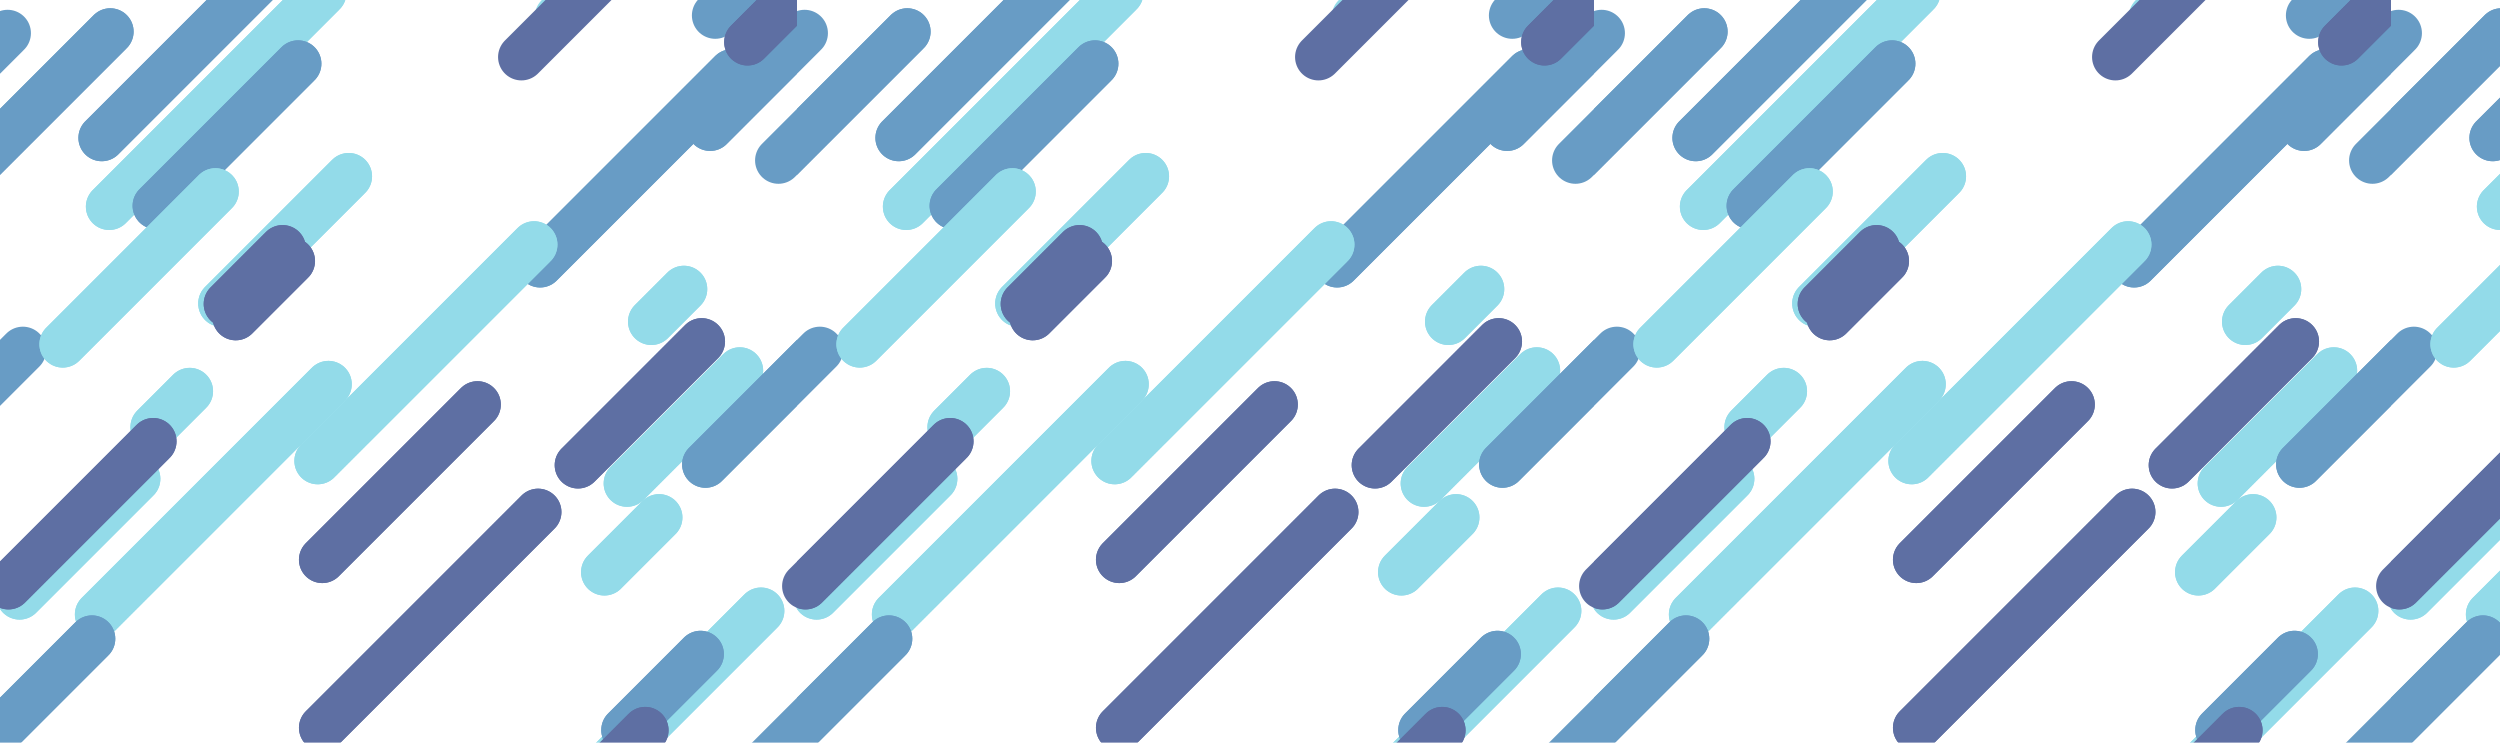
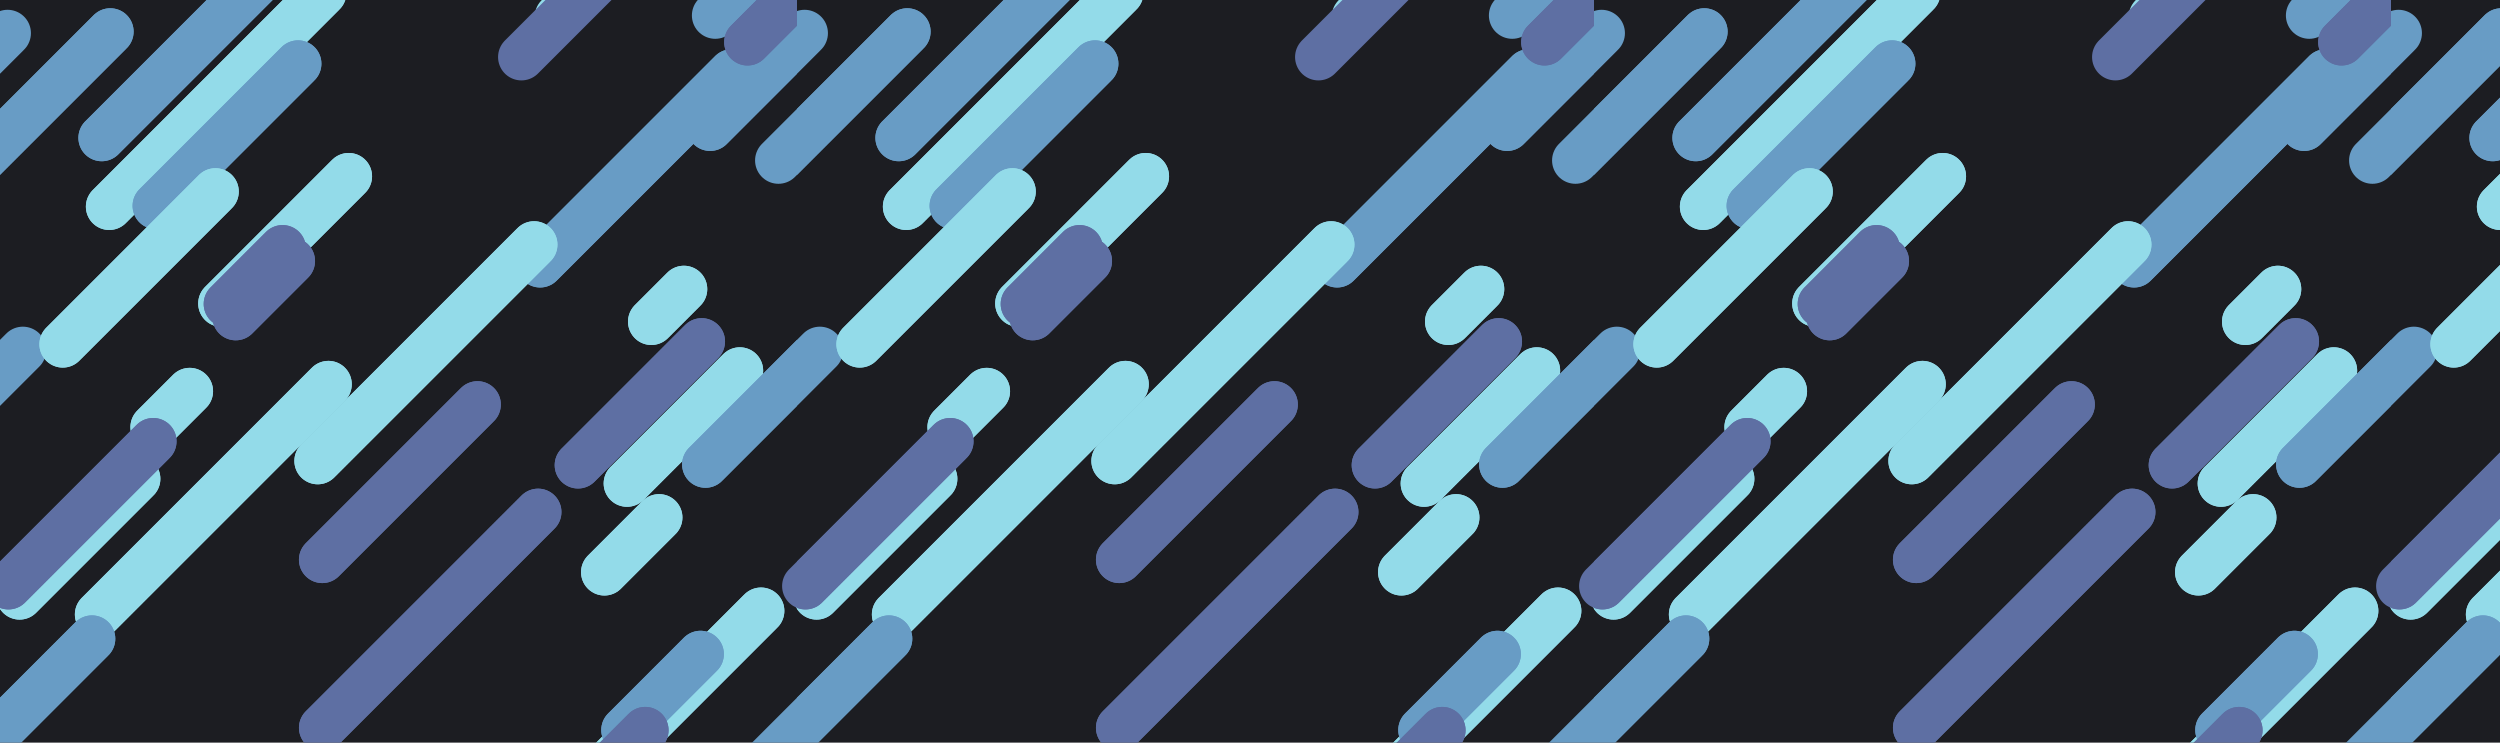
- <svg xmlns="http://www.w3.org/2000/svg" style="margin:auto;background:rgba(NaN, NaN, NaN, 0);display:block;z-index:1;position:relative" width="1084" height="322" preserveAspectRatio="xMidYMid" viewBox="0 0 1084 322">
+ <svg xmlns="http://www.w3.org/2000/svg" style="margin:auto;display:block;z-index:1;position:relative" width="1084" height="322" preserveAspectRatio="xMidYMid" viewBox="0 0 1084 322">
+   <rect width="1084" height="322" fill="#1c1d22" />
  <defs>
    <pattern id="pid-0.7735807359934106" x="0" y="0" width="345.6" height="345.6" patternUnits="userSpaceOnUse">
      <g transform="scale(1.35)">
        <g>
          <line x1="237.629" x2="201.397" y1="119.053" y2="155.285" stroke-width="15" stroke="#93dbe9" stroke-linecap="round" />
          <line x1="237.629" x2="201.397" y1="-392.947" y2="-356.715" stroke-width="15" stroke="#93dbe9" stroke-linecap="round" />
          <line x1="493.629" x2="457.397" y1="-392.947" y2="-356.715" stroke-width="15" stroke="#93dbe9" stroke-linecap="round" />
          <line x1="749.629" x2="713.397" y1="-392.947" y2="-356.715" stroke-width="15" stroke="#93dbe9" stroke-linecap="round" />
          <line x1="237.629" x2="201.397" y1="-136.947" y2="-100.715" stroke-width="15" stroke="#93dbe9" stroke-linecap="round" />
          <line x1="493.629" x2="457.397" y1="-136.947" y2="-100.715" stroke-width="15" stroke="#93dbe9" stroke-linecap="round" />
          <line x1="749.629" x2="713.397" y1="-136.947" y2="-100.715" stroke-width="15" stroke="#93dbe9" stroke-linecap="round" />
          <line x1="237.629" x2="201.397" y1="119.053" y2="155.285" stroke-width="15" stroke="#93dbe9" stroke-linecap="round" />
          <line x1="493.629" x2="457.397" y1="119.053" y2="155.285" stroke-width="15" stroke="#93dbe9" stroke-linecap="round" />
          <line x1="749.629" x2="713.397" y1="119.053" y2="155.285" stroke-width="15" stroke="#93dbe9" stroke-linecap="round" />
          <line x1="244.438" x2="179.252" y1="196.214" y2="261.4" stroke-width="15" stroke="#93dbe9" stroke-linecap="round" />
          <line x1="244.438" x2="179.252" y1="-315.786" y2="-250.6" stroke-width="15" stroke="#93dbe9" stroke-linecap="round" />
          <line x1="500.438" x2="435.252" y1="-315.786" y2="-250.6" stroke-width="15" stroke="#93dbe9" stroke-linecap="round" />
          <line x1="756.438" x2="691.252" y1="-315.786" y2="-250.6" stroke-width="15" stroke="#93dbe9" stroke-linecap="round" />
          <line x1="244.438" x2="179.252" y1="-59.786" y2="5.4" stroke-width="15" stroke="#93dbe9" stroke-linecap="round" />
          <line x1="500.438" x2="435.252" y1="-59.786" y2="5.4" stroke-width="15" stroke="#93dbe9" stroke-linecap="round" />
          <line x1="756.438" x2="691.252" y1="-59.786" y2="5.4" stroke-width="15" stroke="#93dbe9" stroke-linecap="round" />
          <line x1="244.438" x2="179.252" y1="196.214" y2="261.4" stroke-width="15" stroke="#93dbe9" stroke-linecap="round" />
          <line x1="500.438" x2="435.252" y1="196.214" y2="261.4" stroke-width="15" stroke="#93dbe9" stroke-linecap="round" />
          <line x1="756.438" x2="691.252" y1="196.214" y2="261.4" stroke-width="15" stroke="#93dbe9" stroke-linecap="round" />
          <line x1="219.672" x2="209.218" y1="92.858" y2="103.312" stroke-width="15" stroke="#93dbe9" stroke-linecap="round" />
          <line x1="219.672" x2="209.218" y1="-419.142" y2="-408.688" stroke-width="15" stroke="#93dbe9" stroke-linecap="round" />
          <line x1="475.672" x2="465.218" y1="-419.142" y2="-408.688" stroke-width="15" stroke="#93dbe9" stroke-linecap="round" />
          <line x1="731.672" x2="721.218" y1="-419.142" y2="-408.688" stroke-width="15" stroke="#93dbe9" stroke-linecap="round" />
          <line x1="219.672" x2="209.218" y1="-163.142" y2="-152.688" stroke-width="15" stroke="#93dbe9" stroke-linecap="round" />
          <line x1="475.672" x2="465.218" y1="-163.142" y2="-152.688" stroke-width="15" stroke="#93dbe9" stroke-linecap="round" />
          <line x1="731.672" x2="721.218" y1="-163.142" y2="-152.688" stroke-width="15" stroke="#93dbe9" stroke-linecap="round" />
          <line x1="219.672" x2="209.218" y1="92.858" y2="103.312" stroke-width="15" stroke="#93dbe9" stroke-linecap="round" />
          <line x1="475.672" x2="465.218" y1="92.858" y2="103.312" stroke-width="15" stroke="#93dbe9" stroke-linecap="round" />
          <line x1="731.672" x2="721.218" y1="92.858" y2="103.312" stroke-width="15" stroke="#93dbe9" stroke-linecap="round" />
          <line x1="112.006" x2="71.158" y1="56.634" y2="97.482" stroke-width="15" stroke="#93dbe9" stroke-linecap="round" />
          <line x1="112.006" x2="71.158" y1="-455.366" y2="-414.518" stroke-width="15" stroke="#93dbe9" stroke-linecap="round" />
          <line x1="368.006" x2="327.158" y1="-455.366" y2="-414.518" stroke-width="15" stroke="#93dbe9" stroke-linecap="round" />
          <line x1="624.006" x2="583.158" y1="-455.366" y2="-414.518" stroke-width="15" stroke="#93dbe9" stroke-linecap="round" />
          <line x1="112.006" x2="71.158" y1="-199.366" y2="-158.518" stroke-width="15" stroke="#93dbe9" stroke-linecap="round" />
          <line x1="368.006" x2="327.158" y1="-199.366" y2="-158.518" stroke-width="15" stroke="#93dbe9" stroke-linecap="round" />
          <line x1="624.006" x2="583.158" y1="-199.366" y2="-158.518" stroke-width="15" stroke="#93dbe9" stroke-linecap="round" />
          <line x1="112.006" x2="71.158" y1="56.634" y2="97.482" stroke-width="15" stroke="#93dbe9" stroke-linecap="round" />
          <line x1="368.006" x2="327.158" y1="56.634" y2="97.482" stroke-width="15" stroke="#93dbe9" stroke-linecap="round" />
          <line x1="624.006" x2="583.158" y1="56.634" y2="97.482" stroke-width="15" stroke="#93dbe9" stroke-linecap="round" />
          <line x1="60.933" x2="49.389" y1="125.657" y2="137.201" stroke-width="15" stroke="#93dbe9" stroke-linecap="round" />
          <line x1="60.933" x2="49.389" y1="-386.343" y2="-374.799" stroke-width="15" stroke="#93dbe9" stroke-linecap="round" />
          <line x1="316.933" x2="305.389" y1="-386.343" y2="-374.799" stroke-width="15" stroke="#93dbe9" stroke-linecap="round" />
          <line x1="572.933" x2="561.389" y1="-386.343" y2="-374.799" stroke-width="15" stroke="#93dbe9" stroke-linecap="round" />
          <line x1="60.933" x2="49.389" y1="-130.343" y2="-118.799" stroke-width="15" stroke="#93dbe9" stroke-linecap="round" />
          <line x1="316.933" x2="305.389" y1="-130.343" y2="-118.799" stroke-width="15" stroke="#93dbe9" stroke-linecap="round" />
          <line x1="572.933" x2="561.389" y1="-130.343" y2="-118.799" stroke-width="15" stroke="#93dbe9" stroke-linecap="round" />
          <line x1="60.933" x2="49.389" y1="125.657" y2="137.201" stroke-width="15" stroke="#93dbe9" stroke-linecap="round" />
          <line x1="316.933" x2="305.389" y1="125.657" y2="137.201" stroke-width="15" stroke="#93dbe9" stroke-linecap="round" />
          <line x1="572.933" x2="561.389" y1="125.657" y2="137.201" stroke-width="15" stroke="#93dbe9" stroke-linecap="round" />
          <line x1="103.783" x2="35.085" y1="-2.328" y2="66.37" stroke-width="15" stroke="#93dbe9" stroke-linecap="round" />
          <line x1="103.783" x2="35.085" y1="-514.328" y2="-445.63" stroke-width="15" stroke="#93dbe9" stroke-linecap="round" />
          <line x1="359.783" x2="291.085" y1="-514.328" y2="-445.63" stroke-width="15" stroke="#93dbe9" stroke-linecap="round" />
          <line x1="615.783" x2="547.085" y1="-514.328" y2="-445.63" stroke-width="15" stroke="#93dbe9" stroke-linecap="round" />
          <line x1="103.783" x2="35.085" y1="-258.328" y2="-189.63" stroke-width="15" stroke="#93dbe9" stroke-linecap="round" />
          <line x1="359.783" x2="291.085" y1="-258.328" y2="-189.63" stroke-width="15" stroke="#93dbe9" stroke-linecap="round" />
          <line x1="615.783" x2="547.085" y1="-258.328" y2="-189.63" stroke-width="15" stroke="#93dbe9" stroke-linecap="round" />
          <line x1="103.783" x2="35.085" y1="-2.328" y2="66.37" stroke-width="15" stroke="#93dbe9" stroke-linecap="round" />
          <line x1="359.783" x2="291.085" y1="-2.328" y2="66.37" stroke-width="15" stroke="#93dbe9" stroke-linecap="round" />
          <line x1="615.783" x2="547.085" y1="-2.328" y2="66.37" stroke-width="15" stroke="#93dbe9" stroke-linecap="round" />
          <line x1="103.783" x2="35.085" y1="253.672" y2="322.37" stroke-width="15" stroke="#93dbe9" stroke-linecap="round" />
          <line x1="211.699" x2="194.135" y1="166.217" y2="183.781" stroke-width="15" stroke="#93dbe9" stroke-linecap="round" />
          <line x1="211.699" x2="194.135" y1="-345.783" y2="-328.219" stroke-width="15" stroke="#93dbe9" stroke-linecap="round" />
          <line x1="467.699" x2="450.135" y1="-345.783" y2="-328.219" stroke-width="15" stroke="#93dbe9" stroke-linecap="round" />
          <line x1="723.699" x2="706.135" y1="-345.783" y2="-328.219" stroke-width="15" stroke="#93dbe9" stroke-linecap="round" />
          <line x1="211.699" x2="194.135" y1="-89.783" y2="-72.219" stroke-width="15" stroke="#93dbe9" stroke-linecap="round" />
          <line x1="467.699" x2="450.135" y1="-89.783" y2="-72.219" stroke-width="15" stroke="#93dbe9" stroke-linecap="round" />
          <line x1="723.699" x2="706.135" y1="-89.783" y2="-72.219" stroke-width="15" stroke="#93dbe9" stroke-linecap="round" />
          <line x1="211.699" x2="194.135" y1="166.217" y2="183.781" stroke-width="15" stroke="#93dbe9" stroke-linecap="round" />
          <line x1="467.699" x2="450.135" y1="166.217" y2="183.781" stroke-width="15" stroke="#93dbe9" stroke-linecap="round" />
          <line x1="723.699" x2="706.135" y1="166.217" y2="183.781" stroke-width="15" stroke="#93dbe9" stroke-linecap="round" />
          <line x1="44.013" x2="6.292" y1="153.795" y2="191.516" stroke-width="15" stroke="#93dbe9" stroke-linecap="round" />
          <line x1="44.013" x2="6.292" y1="-358.205" y2="-320.484" stroke-width="15" stroke="#93dbe9" stroke-linecap="round" />
          <line x1="300.013" x2="262.292" y1="-358.205" y2="-320.484" stroke-width="15" stroke="#93dbe9" stroke-linecap="round" />
          <line x1="556.013" x2="518.292" y1="-358.205" y2="-320.484" stroke-width="15" stroke="#93dbe9" stroke-linecap="round" />
          <line x1="44.013" x2="6.292" y1="-102.205" y2="-64.484" stroke-width="15" stroke="#93dbe9" stroke-linecap="round" />
          <line x1="300.013" x2="262.292" y1="-102.205" y2="-64.484" stroke-width="15" stroke="#93dbe9" stroke-linecap="round" />
          <line x1="556.013" x2="518.292" y1="-102.205" y2="-64.484" stroke-width="15" stroke="#93dbe9" stroke-linecap="round" />
          <line x1="44.013" x2="6.292" y1="153.795" y2="191.516" stroke-width="15" stroke="#93dbe9" stroke-linecap="round" />
          <line x1="300.013" x2="262.292" y1="153.795" y2="191.516" stroke-width="15" stroke="#93dbe9" stroke-linecap="round" />
          <line x1="556.013" x2="518.292" y1="153.795" y2="191.516" stroke-width="15" stroke="#93dbe9" stroke-linecap="round" />
          <line x1="105.492" x2="31.55" y1="123.417" y2="197.36" stroke-width="15" stroke="#93dbe9" stroke-linecap="round" />
          <line x1="105.492" x2="31.55" y1="-388.583" y2="-314.64" stroke-width="15" stroke="#93dbe9" stroke-linecap="round" />
          <line x1="361.492" x2="287.55" y1="-388.583" y2="-314.64" stroke-width="15" stroke="#93dbe9" stroke-linecap="round" />
          <line x1="617.492" x2="543.55" y1="-388.583" y2="-314.64" stroke-width="15" stroke="#93dbe9" stroke-linecap="round" />
          <line x1="105.492" x2="31.55" y1="-132.583" y2="-58.64" stroke-width="15" stroke="#93dbe9" stroke-linecap="round" />
          <line x1="361.492" x2="287.55" y1="-132.583" y2="-58.64" stroke-width="15" stroke="#93dbe9" stroke-linecap="round" />
          <line x1="617.492" x2="543.55" y1="-132.583" y2="-58.64" stroke-width="15" stroke="#93dbe9" stroke-linecap="round" />
          <line x1="105.492" x2="31.55" y1="123.417" y2="197.36" stroke-width="15" stroke="#93dbe9" stroke-linecap="round" />
          <line x1="361.492" x2="287.55" y1="123.417" y2="197.36" stroke-width="15" stroke="#93dbe9" stroke-linecap="round" />
          <line x1="617.492" x2="543.55" y1="123.417" y2="197.36" stroke-width="15" stroke="#93dbe9" stroke-linecap="round" />
          <animateTransform attributeName="transform" type="translate" values="0 0;-256 256" keyTimes="0;1" repeatCount="indefinite" dur="10s" />
        </g>
        <g>
          <line x1="95.736" x2="50.085" y1="20.457" y2="66.107" stroke-width="15" stroke="#689cc5" stroke-linecap="round" />
          <line x1="95.736" x2="50.085" y1="-491.543" y2="-445.893" stroke-width="15" stroke="#689cc5" stroke-linecap="round" />
          <line x1="351.736" x2="306.085" y1="-491.543" y2="-445.893" stroke-width="15" stroke="#689cc5" stroke-linecap="round" />
          <line x1="607.736" x2="562.085" y1="-491.543" y2="-445.893" stroke-width="15" stroke="#689cc5" stroke-linecap="round" />
          <line x1="95.736" x2="50.085" y1="-235.543" y2="-189.893" stroke-width="15" stroke="#689cc5" stroke-linecap="round" />
          <line x1="351.736" x2="306.085" y1="-235.543" y2="-189.893" stroke-width="15" stroke="#689cc5" stroke-linecap="round" />
          <line x1="607.736" x2="562.085" y1="-235.543" y2="-189.893" stroke-width="15" stroke="#689cc5" stroke-linecap="round" />
          <line x1="95.736" x2="50.085" y1="20.457" y2="66.107" stroke-width="15" stroke="#689cc5" stroke-linecap="round" />
          <line x1="351.736" x2="306.085" y1="20.457" y2="66.107" stroke-width="15" stroke="#689cc5" stroke-linecap="round" />
          <line x1="607.736" x2="562.085" y1="20.457" y2="66.107" stroke-width="15" stroke="#689cc5" stroke-linecap="round" />
          <line x1="263.343" x2="226.596" y1="112.429" y2="149.177" stroke-width="15" stroke="#689cc5" stroke-linecap="round" />
          <line x1="263.343" x2="226.596" y1="-399.571" y2="-362.823" stroke-width="15" stroke="#689cc5" stroke-linecap="round" />
          <line x1="519.343" x2="482.596" y1="-399.571" y2="-362.823" stroke-width="15" stroke="#689cc5" stroke-linecap="round" />
          <line x1="775.343" x2="738.596" y1="-399.571" y2="-362.823" stroke-width="15" stroke="#689cc5" stroke-linecap="round" />
          <line x1="263.343" x2="226.596" y1="-143.571" y2="-106.823" stroke-width="15" stroke="#689cc5" stroke-linecap="round" />
          <line x1="519.343" x2="482.596" y1="-143.571" y2="-106.823" stroke-width="15" stroke="#689cc5" stroke-linecap="round" />
          <line x1="775.343" x2="738.596" y1="-143.571" y2="-106.823" stroke-width="15" stroke="#689cc5" stroke-linecap="round" />
          <line x1="263.343" x2="226.596" y1="112.429" y2="149.177" stroke-width="15" stroke="#689cc5" stroke-linecap="round" />
          <line x1="519.343" x2="482.596" y1="112.429" y2="149.177" stroke-width="15" stroke="#689cc5" stroke-linecap="round" />
          <line x1="775.343" x2="738.596" y1="112.429" y2="149.177" stroke-width="15" stroke="#689cc5" stroke-linecap="round" />
          <line x1="7.343" x2="-29.404" y1="112.429" y2="149.177" stroke-width="15" stroke="#689cc5" stroke-linecap="round" />
          <line x1="29.534" x2="-26.261" y1="205.168" y2="260.963" stroke-width="15" stroke="#689cc5" stroke-linecap="round" />
          <line x1="29.534" x2="-26.261" y1="-306.832" y2="-251.037" stroke-width="15" stroke="#689cc5" stroke-linecap="round" />
          <line x1="285.534" x2="229.739" y1="-306.832" y2="-251.037" stroke-width="15" stroke="#689cc5" stroke-linecap="round" />
          <line x1="541.534" x2="485.739" y1="-306.832" y2="-251.037" stroke-width="15" stroke="#689cc5" stroke-linecap="round" />
          <line x1="29.534" x2="-26.261" y1="-50.832" y2="4.963" stroke-width="15" stroke="#689cc5" stroke-linecap="round" />
          <line x1="285.534" x2="229.739" y1="-50.832" y2="4.963" stroke-width="15" stroke="#689cc5" stroke-linecap="round" />
          <line x1="541.534" x2="485.739" y1="-50.832" y2="4.963" stroke-width="15" stroke="#689cc5" stroke-linecap="round" />
          <line x1="29.534" x2="-26.261" y1="205.168" y2="260.963" stroke-width="15" stroke="#689cc5" stroke-linecap="round" />
          <line x1="285.534" x2="229.739" y1="205.168" y2="260.963" stroke-width="15" stroke="#689cc5" stroke-linecap="round" />
          <line x1="541.534" x2="485.739" y1="205.168" y2="260.963" stroke-width="15" stroke="#689cc5" stroke-linecap="round" />
          <line x1="235.025" x2="173.489" y1="23.307" y2="84.842" stroke-width="15" stroke="#689cc5" stroke-linecap="round" />
          <line x1="235.025" x2="173.489" y1="-488.693" y2="-427.158" stroke-width="15" stroke="#689cc5" stroke-linecap="round" />
          <line x1="491.025" x2="429.489" y1="-488.693" y2="-427.158" stroke-width="15" stroke="#689cc5" stroke-linecap="round" />
          <line x1="747.025" x2="685.489" y1="-488.693" y2="-427.158" stroke-width="15" stroke="#689cc5" stroke-linecap="round" />
          <line x1="235.025" x2="173.489" y1="-232.693" y2="-171.158" stroke-width="15" stroke="#689cc5" stroke-linecap="round" />
          <line x1="491.025" x2="429.489" y1="-232.693" y2="-171.158" stroke-width="15" stroke="#689cc5" stroke-linecap="round" />
          <line x1="747.025" x2="685.489" y1="-232.693" y2="-171.158" stroke-width="15" stroke="#689cc5" stroke-linecap="round" />
          <line x1="235.025" x2="173.489" y1="23.307" y2="84.842" stroke-width="15" stroke="#689cc5" stroke-linecap="round" />
          <line x1="491.025" x2="429.489" y1="23.307" y2="84.842" stroke-width="15" stroke="#689cc5" stroke-linecap="round" />
          <line x1="747.025" x2="685.489" y1="23.307" y2="84.842" stroke-width="15" stroke="#689cc5" stroke-linecap="round" />
          <line x1="225.01" x2="200.624" y1="210.105" y2="234.491" stroke-width="15" stroke="#689cc5" stroke-linecap="round" />
          <line x1="225.01" x2="200.624" y1="-301.895" y2="-277.509" stroke-width="15" stroke="#689cc5" stroke-linecap="round" />
          <line x1="481.01" x2="456.624" y1="-301.895" y2="-277.509" stroke-width="15" stroke="#689cc5" stroke-linecap="round" />
          <line x1="737.01" x2="712.624" y1="-301.895" y2="-277.509" stroke-width="15" stroke="#689cc5" stroke-linecap="round" />
          <line x1="225.01" x2="200.624" y1="-45.895" y2="-21.509" stroke-width="15" stroke="#689cc5" stroke-linecap="round" />
          <line x1="481.01" x2="456.624" y1="-45.895" y2="-21.509" stroke-width="15" stroke="#689cc5" stroke-linecap="round" />
          <line x1="737.01" x2="712.624" y1="-45.895" y2="-21.509" stroke-width="15" stroke="#689cc5" stroke-linecap="round" />
          <line x1="225.01" x2="200.624" y1="210.105" y2="234.491" stroke-width="15" stroke="#689cc5" stroke-linecap="round" />
          <line x1="481.01" x2="456.624" y1="210.105" y2="234.491" stroke-width="15" stroke="#689cc5" stroke-linecap="round" />
          <line x1="737.01" x2="712.624" y1="210.105" y2="234.491" stroke-width="15" stroke="#689cc5" stroke-linecap="round" />
          <line x1="171.55" x2="102.053" y1="78.559" y2="148.056" stroke-width="15" stroke="#93dbe9" stroke-linecap="round" />
          <line x1="171.55" x2="102.053" y1="-433.441" y2="-363.944" stroke-width="15" stroke="#93dbe9" stroke-linecap="round" />
          <line x1="427.55" x2="358.053" y1="-433.441" y2="-363.944" stroke-width="15" stroke="#93dbe9" stroke-linecap="round" />
          <line x1="683.55" x2="614.053" y1="-433.441" y2="-363.944" stroke-width="15" stroke="#93dbe9" stroke-linecap="round" />
          <line x1="171.55" x2="102.053" y1="-177.441" y2="-107.944" stroke-width="15" stroke="#93dbe9" stroke-linecap="round" />
          <line x1="427.55" x2="358.053" y1="-177.441" y2="-107.944" stroke-width="15" stroke="#93dbe9" stroke-linecap="round" />
          <line x1="683.55" x2="614.053" y1="-177.441" y2="-107.944" stroke-width="15" stroke="#93dbe9" stroke-linecap="round" />
          <line x1="171.55" x2="102.053" y1="78.559" y2="148.056" stroke-width="15" stroke="#93dbe9" stroke-linecap="round" />
          <line x1="427.55" x2="358.053" y1="78.559" y2="148.056" stroke-width="15" stroke="#93dbe9" stroke-linecap="round" />
          <line x1="683.55" x2="614.053" y1="78.559" y2="148.056" stroke-width="15" stroke="#93dbe9" stroke-linecap="round" />
          <line x1="258.436" x2="228.099" y1="10.646" y2="40.983" stroke-width="15" stroke="#689cc5" stroke-linecap="round" />
          <line x1="258.436" x2="228.099" y1="-501.354" y2="-471.017" stroke-width="15" stroke="#689cc5" stroke-linecap="round" />
          <line x1="514.436" x2="484.099" y1="-501.354" y2="-471.017" stroke-width="15" stroke="#689cc5" stroke-linecap="round" />
          <line x1="770.436" x2="740.099" y1="-501.354" y2="-471.017" stroke-width="15" stroke="#689cc5" stroke-linecap="round" />
          <line x1="258.436" x2="228.099" y1="-245.354" y2="-215.017" stroke-width="15" stroke="#689cc5" stroke-linecap="round" />
          <line x1="514.436" x2="484.099" y1="-245.354" y2="-215.017" stroke-width="15" stroke="#689cc5" stroke-linecap="round" />
          <line x1="770.436" x2="740.099" y1="-245.354" y2="-215.017" stroke-width="15" stroke="#689cc5" stroke-linecap="round" />
          <line x1="258.436" x2="228.099" y1="10.646" y2="40.983" stroke-width="15" stroke="#689cc5" stroke-linecap="round" />
          <line x1="514.436" x2="484.099" y1="10.646" y2="40.983" stroke-width="15" stroke="#689cc5" stroke-linecap="round" />
          <line x1="770.436" x2="740.099" y1="10.646" y2="40.983" stroke-width="15" stroke="#689cc5" stroke-linecap="round" />
          <line x1="2.436" x2="-27.901" y1="10.646" y2="40.983" stroke-width="15" stroke="#689cc5" stroke-linecap="round" />
          <line x1="35.416" x2="-5.967" y1="10.152" y2="51.535" stroke-width="15" stroke="#689cc5" stroke-linecap="round" />
          <line x1="35.416" x2="-5.967" y1="-501.848" y2="-460.465" stroke-width="15" stroke="#689cc5" stroke-linecap="round" />
          <line x1="291.416" x2="250.033" y1="-501.848" y2="-460.465" stroke-width="15" stroke="#689cc5" stroke-linecap="round" />
          <line x1="547.416" x2="506.033" y1="-501.848" y2="-460.465" stroke-width="15" stroke="#689cc5" stroke-linecap="round" />
          <line x1="35.416" x2="-5.967" y1="-245.848" y2="-204.465" stroke-width="15" stroke="#689cc5" stroke-linecap="round" />
          <line x1="291.416" x2="250.033" y1="-245.848" y2="-204.465" stroke-width="15" stroke="#689cc5" stroke-linecap="round" />
          <line x1="547.416" x2="506.033" y1="-245.848" y2="-204.465" stroke-width="15" stroke="#689cc5" stroke-linecap="round" />
          <line x1="35.416" x2="-5.967" y1="10.152" y2="51.535" stroke-width="15" stroke="#689cc5" stroke-linecap="round" />
          <line x1="291.416" x2="250.033" y1="10.152" y2="51.535" stroke-width="15" stroke="#689cc5" stroke-linecap="round" />
          <line x1="547.416" x2="506.033" y1="10.152" y2="51.535" stroke-width="15" stroke="#689cc5" stroke-linecap="round" />
          <line x1="90.763" x2="72.925" y1="79.79" y2="97.628" stroke-width="15" stroke="#5e6fa3" stroke-linecap="round" />
          <line x1="90.763" x2="72.925" y1="-432.21" y2="-414.372" stroke-width="15" stroke="#5e6fa3" stroke-linecap="round" />
          <line x1="346.763" x2="328.925" y1="-432.21" y2="-414.372" stroke-width="15" stroke="#5e6fa3" stroke-linecap="round" />
          <line x1="602.763" x2="584.925" y1="-432.21" y2="-414.372" stroke-width="15" stroke="#5e6fa3" stroke-linecap="round" />
          <line x1="90.763" x2="72.925" y1="-176.21" y2="-158.372" stroke-width="15" stroke="#5e6fa3" stroke-linecap="round" />
          <line x1="346.763" x2="328.925" y1="-176.21" y2="-158.372" stroke-width="15" stroke="#5e6fa3" stroke-linecap="round" />
          <line x1="602.763" x2="584.925" y1="-176.21" y2="-158.372" stroke-width="15" stroke="#5e6fa3" stroke-linecap="round" />
          <line x1="90.763" x2="72.925" y1="79.79" y2="97.628" stroke-width="15" stroke="#5e6fa3" stroke-linecap="round" />
          <line x1="346.763" x2="328.925" y1="79.79" y2="97.628" stroke-width="15" stroke="#5e6fa3" stroke-linecap="round" />
          <line x1="602.763" x2="584.925" y1="79.79" y2="97.628" stroke-width="15" stroke="#5e6fa3" stroke-linecap="round" />
          <animateTransform attributeName="transform" type="translate" values="0 0;-256 256" keyTimes="0;1" repeatCount="indefinite" dur="5s" />
        </g>
        <g>
          <line x1="93.69" x2="75.716" y1="83.838" y2="101.811" stroke-width="15" stroke="#5e6fa3" stroke-linecap="round" />
          <line x1="93.69" x2="75.716" y1="-428.162" y2="-410.189" stroke-width="15" stroke="#5e6fa3" stroke-linecap="round" />
          <line x1="349.69" x2="331.716" y1="-428.162" y2="-410.189" stroke-width="15" stroke="#5e6fa3" stroke-linecap="round" />
          <line x1="605.69" x2="587.716" y1="-428.162" y2="-410.189" stroke-width="15" stroke="#5e6fa3" stroke-linecap="round" />
          <line x1="93.69" x2="75.716" y1="-172.162" y2="-154.189" stroke-width="15" stroke="#5e6fa3" stroke-linecap="round" />
          <line x1="349.69" x2="331.716" y1="-172.162" y2="-154.189" stroke-width="15" stroke="#5e6fa3" stroke-linecap="round" />
          <line x1="605.69" x2="587.716" y1="-172.162" y2="-154.189" stroke-width="15" stroke="#5e6fa3" stroke-linecap="round" />
          <line x1="93.69" x2="75.716" y1="83.838" y2="101.811" stroke-width="15" stroke="#5e6fa3" stroke-linecap="round" />
          <line x1="349.69" x2="331.716" y1="83.838" y2="101.811" stroke-width="15" stroke="#5e6fa3" stroke-linecap="round" />
          <line x1="605.69" x2="587.716" y1="83.838" y2="101.811" stroke-width="15" stroke="#5e6fa3" stroke-linecap="round" />
          <line x1="207.249" x2="167.481" y1="234.56" y2="274.328" stroke-width="15" stroke="#5e6fa3" stroke-linecap="round" />
          <line x1="207.249" x2="167.481" y1="-277.44" y2="-237.672" stroke-width="15" stroke="#5e6fa3" stroke-linecap="round" />
          <line x1="463.249" x2="423.481" y1="-277.44" y2="-237.672" stroke-width="15" stroke="#5e6fa3" stroke-linecap="round" />
          <line x1="719.249" x2="679.481" y1="-277.44" y2="-237.672" stroke-width="15" stroke="#5e6fa3" stroke-linecap="round" />
          <line x1="207.249" x2="167.481" y1="-21.44" y2="18.328" stroke-width="15" stroke="#5e6fa3" stroke-linecap="round" />
          <line x1="463.249" x2="423.481" y1="-21.44" y2="18.328" stroke-width="15" stroke="#5e6fa3" stroke-linecap="round" />
          <line x1="719.249" x2="679.481" y1="-21.44" y2="18.328" stroke-width="15" stroke="#5e6fa3" stroke-linecap="round" />
          <line x1="207.249" x2="167.481" y1="234.56" y2="274.328" stroke-width="15" stroke="#5e6fa3" stroke-linecap="round" />
          <line x1="463.249" x2="423.481" y1="234.56" y2="274.328" stroke-width="15" stroke="#5e6fa3" stroke-linecap="round" />
          <line x1="719.249" x2="679.481" y1="234.56" y2="274.328" stroke-width="15" stroke="#5e6fa3" stroke-linecap="round" />
          <line x1="69.197" x2="20.156" y1="61.529" y2="110.57" stroke-width="15" stroke="#93dbe9" stroke-linecap="round" />
          <line x1="69.197" x2="20.156" y1="-450.471" y2="-401.43" stroke-width="15" stroke="#93dbe9" stroke-linecap="round" />
          <line x1="325.197" x2="276.156" y1="-450.471" y2="-401.43" stroke-width="15" stroke="#93dbe9" stroke-linecap="round" />
          <line x1="581.197" x2="532.156" y1="-450.471" y2="-401.43" stroke-width="15" stroke="#93dbe9" stroke-linecap="round" />
          <line x1="69.197" x2="20.156" y1="-194.471" y2="-145.43" stroke-width="15" stroke="#93dbe9" stroke-linecap="round" />
          <line x1="325.197" x2="276.156" y1="-194.471" y2="-145.43" stroke-width="15" stroke="#93dbe9" stroke-linecap="round" />
          <line x1="581.197" x2="532.156" y1="-194.471" y2="-145.43" stroke-width="15" stroke="#93dbe9" stroke-linecap="round" />
          <line x1="69.197" x2="20.156" y1="61.529" y2="110.57" stroke-width="15" stroke="#93dbe9" stroke-linecap="round" />
          <line x1="325.197" x2="276.156" y1="61.529" y2="110.57" stroke-width="15" stroke="#93dbe9" stroke-linecap="round" />
          <line x1="581.197" x2="532.156" y1="61.529" y2="110.57" stroke-width="15" stroke="#93dbe9" stroke-linecap="round" />
          <line x1="153.369" x2="103.522" y1="129.939" y2="179.786" stroke-width="15" stroke="#5e6fa3" stroke-linecap="round" />
          <line x1="153.369" x2="103.522" y1="-382.061" y2="-332.214" stroke-width="15" stroke="#5e6fa3" stroke-linecap="round" />
          <line x1="409.369" x2="359.522" y1="-382.061" y2="-332.214" stroke-width="15" stroke="#5e6fa3" stroke-linecap="round" />
          <line x1="665.369" x2="615.522" y1="-382.061" y2="-332.214" stroke-width="15" stroke="#5e6fa3" stroke-linecap="round" />
          <line x1="153.369" x2="103.522" y1="-126.061" y2="-76.214" stroke-width="15" stroke="#5e6fa3" stroke-linecap="round" />
          <line x1="409.369" x2="359.522" y1="-126.061" y2="-76.214" stroke-width="15" stroke="#5e6fa3" stroke-linecap="round" />
          <line x1="665.369" x2="615.522" y1="-126.061" y2="-76.214" stroke-width="15" stroke="#5e6fa3" stroke-linecap="round" />
          <line x1="153.369" x2="103.522" y1="129.939" y2="179.786" stroke-width="15" stroke="#5e6fa3" stroke-linecap="round" />
          <line x1="409.369" x2="359.522" y1="129.939" y2="179.786" stroke-width="15" stroke="#5e6fa3" stroke-linecap="round" />
          <line x1="665.369" x2="615.522" y1="129.939" y2="179.786" stroke-width="15" stroke="#5e6fa3" stroke-linecap="round" />
          <line x1="49.205" x2="2.714" y1="141.76" y2="188.251" stroke-width="15" stroke="#5e6fa3" stroke-linecap="round" />
          <line x1="49.205" x2="2.714" y1="-370.24" y2="-323.749" stroke-width="15" stroke="#5e6fa3" stroke-linecap="round" />
          <line x1="305.205" x2="258.714" y1="-370.24" y2="-323.749" stroke-width="15" stroke="#5e6fa3" stroke-linecap="round" />
          <line x1="561.205" x2="514.714" y1="-370.24" y2="-323.749" stroke-width="15" stroke="#5e6fa3" stroke-linecap="round" />
          <line x1="49.205" x2="2.714" y1="-114.24" y2="-67.749" stroke-width="15" stroke="#5e6fa3" stroke-linecap="round" />
          <line x1="305.205" x2="258.714" y1="-114.24" y2="-67.749" stroke-width="15" stroke="#5e6fa3" stroke-linecap="round" />
          <line x1="561.205" x2="514.714" y1="-114.24" y2="-67.749" stroke-width="15" stroke="#5e6fa3" stroke-linecap="round" />
          <line x1="49.205" x2="2.714" y1="141.76" y2="188.251" stroke-width="15" stroke="#5e6fa3" stroke-linecap="round" />
          <line x1="305.205" x2="258.714" y1="141.76" y2="188.251" stroke-width="15" stroke="#5e6fa3" stroke-linecap="round" />
          <line x1="561.205" x2="514.714" y1="141.76" y2="188.251" stroke-width="15" stroke="#5e6fa3" stroke-linecap="round" />
          <line x1="84.681" x2="32.683" y1="-7.711" y2="44.287" stroke-width="15" stroke="#689cc5" stroke-linecap="round" />
          <line x1="84.681" x2="32.683" y1="-519.711" y2="-467.713" stroke-width="15" stroke="#689cc5" stroke-linecap="round" />
          <line x1="340.681" x2="288.683" y1="-519.711" y2="-467.713" stroke-width="15" stroke="#689cc5" stroke-linecap="round" />
          <line x1="596.681" x2="544.683" y1="-519.711" y2="-467.713" stroke-width="15" stroke="#689cc5" stroke-linecap="round" />
          <line x1="84.681" x2="32.683" y1="-263.711" y2="-211.713" stroke-width="15" stroke="#689cc5" stroke-linecap="round" />
          <line x1="340.681" x2="288.683" y1="-263.711" y2="-211.713" stroke-width="15" stroke="#689cc5" stroke-linecap="round" />
          <line x1="596.681" x2="544.683" y1="-263.711" y2="-211.713" stroke-width="15" stroke="#689cc5" stroke-linecap="round" />
          <line x1="84.681" x2="32.683" y1="-7.711" y2="44.287" stroke-width="15" stroke="#689cc5" stroke-linecap="round" />
          <line x1="340.681" x2="288.683" y1="-7.711" y2="44.287" stroke-width="15" stroke="#689cc5" stroke-linecap="round" />
          <line x1="596.681" x2="544.683" y1="-7.711" y2="44.287" stroke-width="15" stroke="#689cc5" stroke-linecap="round" />
          <line x1="84.681" x2="32.683" y1="248.289" y2="300.287" stroke-width="15" stroke="#689cc5" stroke-linecap="round" />
          <line x1="225.383" x2="185.666" y1="109.69" y2="149.407" stroke-width="15" stroke="#5e6fa3" stroke-linecap="round" />
          <line x1="225.383" x2="185.666" y1="-402.31" y2="-362.593" stroke-width="15" stroke="#5e6fa3" stroke-linecap="round" />
          <line x1="481.383" x2="441.666" y1="-402.31" y2="-362.593" stroke-width="15" stroke="#5e6fa3" stroke-linecap="round" />
          <line x1="737.383" x2="697.666" y1="-402.31" y2="-362.593" stroke-width="15" stroke="#5e6fa3" stroke-linecap="round" />
          <line x1="225.383" x2="185.666" y1="-146.31" y2="-106.593" stroke-width="15" stroke="#5e6fa3" stroke-linecap="round" />
          <line x1="481.383" x2="441.666" y1="-146.31" y2="-106.593" stroke-width="15" stroke="#5e6fa3" stroke-linecap="round" />
          <line x1="737.383" x2="697.666" y1="-146.31" y2="-106.593" stroke-width="15" stroke="#5e6fa3" stroke-linecap="round" />
          <line x1="225.383" x2="185.666" y1="109.69" y2="149.407" stroke-width="15" stroke="#5e6fa3" stroke-linecap="round" />
          <line x1="481.383" x2="441.666" y1="109.69" y2="149.407" stroke-width="15" stroke="#5e6fa3" stroke-linecap="round" />
          <line x1="737.383" x2="697.666" y1="109.69" y2="149.407" stroke-width="15" stroke="#5e6fa3" stroke-linecap="round" />
          <line x1="172.837" x2="103.526" y1="164.46" y2="233.771" stroke-width="15" stroke="#5e6fa3" stroke-linecap="round" />
          <line x1="172.837" x2="103.526" y1="-347.54" y2="-278.229" stroke-width="15" stroke="#5e6fa3" stroke-linecap="round" />
          <line x1="428.837" x2="359.526" y1="-347.54" y2="-278.229" stroke-width="15" stroke="#5e6fa3" stroke-linecap="round" />
          <line x1="684.837" x2="615.526" y1="-347.54" y2="-278.229" stroke-width="15" stroke="#5e6fa3" stroke-linecap="round" />
          <line x1="172.837" x2="103.526" y1="-91.54" y2="-22.229" stroke-width="15" stroke="#5e6fa3" stroke-linecap="round" />
          <line x1="428.837" x2="359.526" y1="-91.54" y2="-22.229" stroke-width="15" stroke="#5e6fa3" stroke-linecap="round" />
          <line x1="684.837" x2="615.526" y1="-91.54" y2="-22.229" stroke-width="15" stroke="#5e6fa3" stroke-linecap="round" />
          <line x1="172.837" x2="103.526" y1="164.46" y2="233.771" stroke-width="15" stroke="#5e6fa3" stroke-linecap="round" />
          <line x1="428.837" x2="359.526" y1="164.46" y2="233.771" stroke-width="15" stroke="#5e6fa3" stroke-linecap="round" />
          <line x1="684.837" x2="615.526" y1="164.46" y2="233.771" stroke-width="15" stroke="#5e6fa3" stroke-linecap="round" />
          <line x1="254.854" x2="240.108" y1="-1.209" y2="13.537" stroke-width="15" stroke="#5e6fa3" stroke-linecap="round" />
          <line x1="254.854" x2="240.108" y1="-513.209" y2="-498.463" stroke-width="15" stroke="#5e6fa3" stroke-linecap="round" />
          <line x1="510.854" x2="496.108" y1="-513.209" y2="-498.463" stroke-width="15" stroke="#5e6fa3" stroke-linecap="round" />
          <line x1="766.854" x2="752.108" y1="-513.209" y2="-498.463" stroke-width="15" stroke="#5e6fa3" stroke-linecap="round" />
          <line x1="254.854" x2="240.108" y1="-257.209" y2="-242.463" stroke-width="15" stroke="#5e6fa3" stroke-linecap="round" />
          <line x1="510.854" x2="496.108" y1="-257.209" y2="-242.463" stroke-width="15" stroke="#5e6fa3" stroke-linecap="round" />
          <line x1="766.854" x2="752.108" y1="-257.209" y2="-242.463" stroke-width="15" stroke="#5e6fa3" stroke-linecap="round" />
          <line x1="254.854" x2="240.108" y1="-1.209" y2="13.537" stroke-width="15" stroke="#5e6fa3" stroke-linecap="round" />
          <line x1="510.854" x2="496.108" y1="-1.209" y2="13.537" stroke-width="15" stroke="#5e6fa3" stroke-linecap="round" />
          <line x1="766.854" x2="752.108" y1="-1.209" y2="13.537" stroke-width="15" stroke="#5e6fa3" stroke-linecap="round" />
          <line x1="254.854" x2="240.108" y1="254.791" y2="269.537" stroke-width="15" stroke="#5e6fa3" stroke-linecap="round" />
          <animateTransform attributeName="transform" type="translate" values="0 0;-256 256" keyTimes="0;1" repeatCount="indefinite" dur="10.333s" />
        </g>
      </g>
    </pattern>
  </defs>
  <rect x="0" y="0" width="1084" height="322" fill="url(#pid-0.7735807359934106)" />
</svg>
